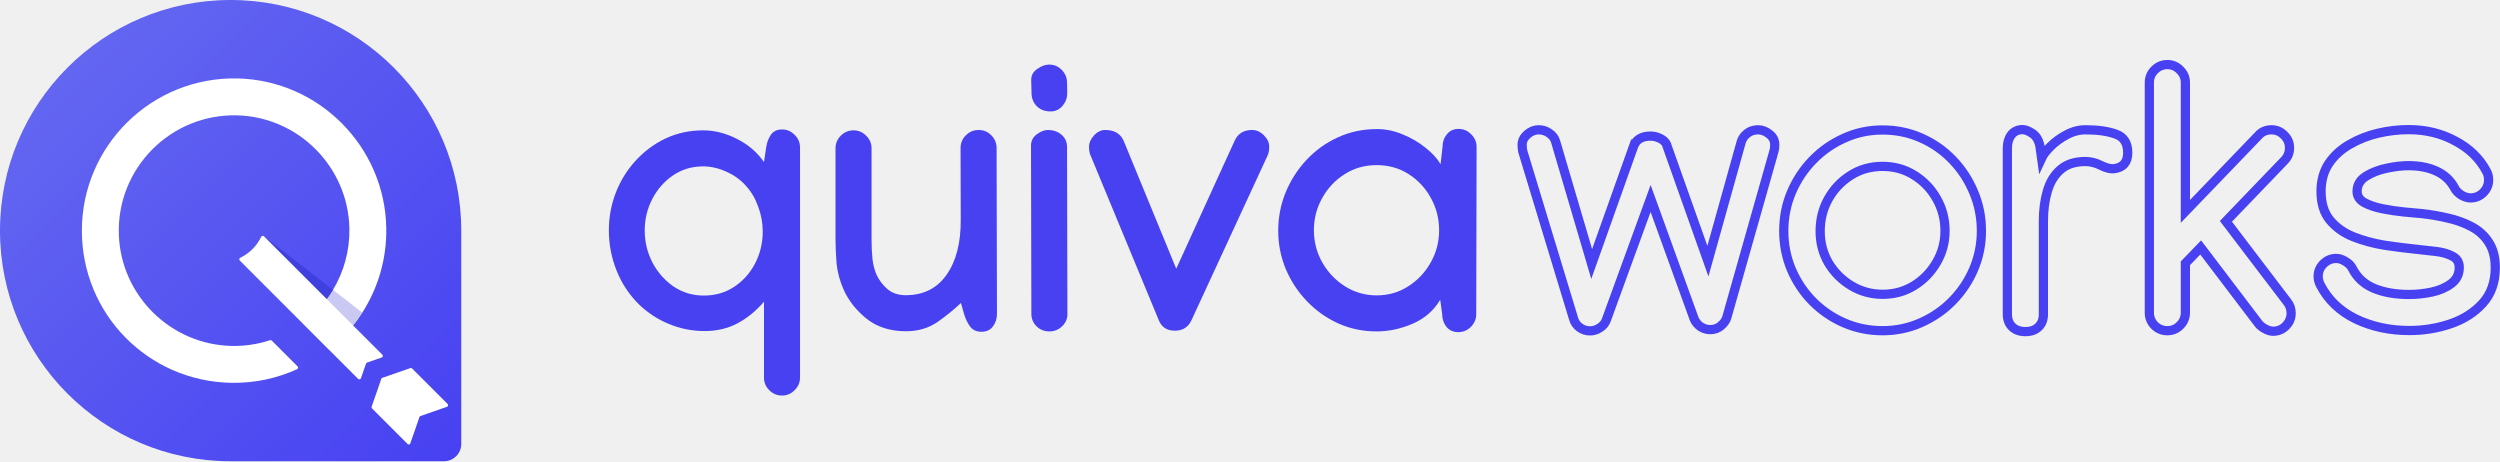
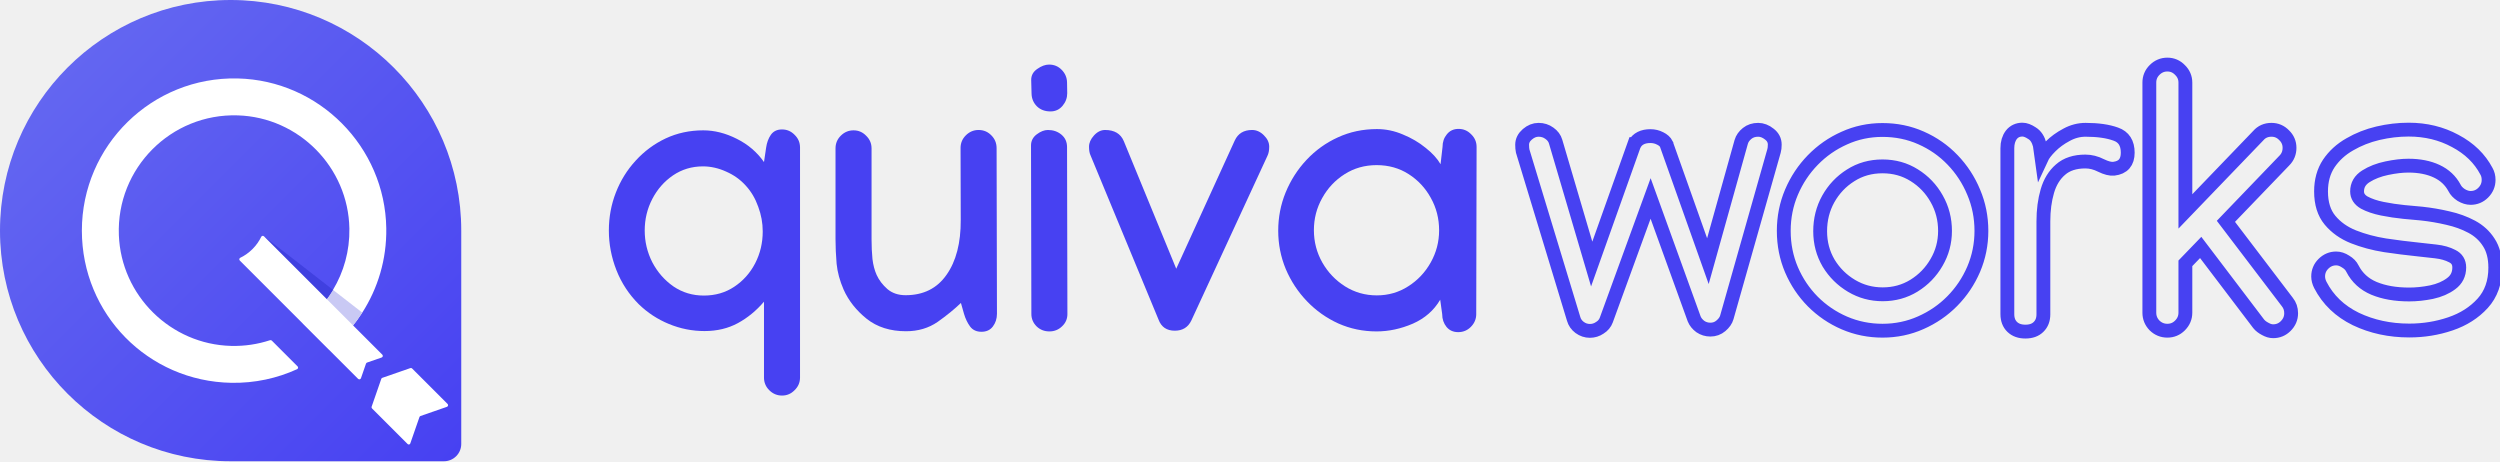
<svg xmlns="http://www.w3.org/2000/svg" width="2168" height="400" viewBox="0 0 2168 400" fill="none">
  <g clip-path="url(#clip0_90_69)">
    <path d="M528 199.906C528 188.344 530.031 177.354 534.094 166.938C538.156 156.521 543.885 147.302 551.281 139.281C558.677 131.156 567.323 124.75 577.219 120.062C587.219 115.375 598.104 113.031 609.875 113.031C619.562 113.031 629.25 115.479 638.938 120.375C648.729 125.271 656.594 131.99 662.531 140.531L664.406 127.875C665.031 123.604 666.385 119.958 668.469 116.938C670.656 113.812 673.885 112.25 678.156 112.25C682.427 112.25 686.073 113.812 689.094 116.938C692.219 119.958 693.781 123.604 693.781 127.875V327.406C693.781 331.677 692.219 335.323 689.094 338.344C686.073 341.469 682.427 343.031 678.156 343.031C673.885 343.031 670.188 341.469 667.062 338.344C664.042 335.323 662.531 331.677 662.531 327.406V261.625C655.865 269.438 648.312 275.635 639.875 280.219C631.438 284.802 621.802 287.094 610.969 287.094C600.344 287.094 590.083 285.062 580.188 281C570.292 276.938 561.542 271.208 553.938 263.812C545.396 255.271 538.938 245.427 534.562 234.281C530.188 223.135 528 211.677 528 199.906ZM609.562 144.281C599.979 144.281 591.333 146.885 583.625 152.094C576.021 157.302 570.031 164.125 565.656 172.562C561.281 181 559.094 190.115 559.094 199.906C559.094 209.594 561.281 218.76 565.656 227.406C570.135 235.948 576.229 242.927 583.938 248.344C591.75 253.656 600.552 256.312 610.344 256.312C620.344 256.312 629.146 253.76 636.75 248.656C644.458 243.552 650.5 236.781 654.875 228.344C659.25 219.906 661.438 210.688 661.438 200.688C661.438 193.396 660.135 186.26 657.531 179.281C655.031 172.198 651.438 166.104 646.75 161C642.062 155.792 636.385 151.729 629.719 148.812C623.052 145.792 616.333 144.281 609.562 144.281Z" fill="#4741F2" />
    <path d="M833.312 262.719C827.688 268.135 820.969 273.604 813.156 279.125C805.344 284.542 796.177 287.25 785.656 287.25C772.01 287.25 760.656 283.656 751.594 276.469C742.531 269.177 735.865 260.74 731.594 251.156C728.26 243.552 726.229 236.052 725.5 228.656C724.875 221.156 724.562 214.125 724.562 207.562V128.656C724.562 124.385 726.073 120.74 729.094 117.719C732.219 114.594 735.917 113.031 740.188 113.031C744.458 113.031 748.104 114.594 751.125 117.719C754.25 120.74 755.812 124.385 755.812 128.656V207.562C755.812 213.604 756.073 219.281 756.594 224.594C757.219 229.802 758.417 234.385 760.188 238.344C762.271 242.927 765.396 247.042 769.562 250.688C773.729 254.229 778.99 256 785.344 256C800.76 256 812.583 250.115 820.812 238.344C829.146 226.573 833.26 210.688 833.156 190.688L833 128.344C833 124.073 834.51 120.427 837.531 117.406C840.656 114.281 844.354 112.719 848.625 112.719C853 112.719 856.698 114.281 859.719 117.406C862.74 120.427 864.25 124.125 864.25 128.5L864.562 272.094C864.562 276.365 863.365 280.062 860.969 283.188C858.677 286.208 855.396 287.719 851.125 287.719C846.854 287.719 843.573 286.208 841.281 283.188C838.99 280.062 837.219 276.365 835.969 272.094L833.312 262.719Z" fill="#4741F2" />
    <path d="M910.969 96.625C906.177 96.625 902.271 95.167 899.25 92.25C896.229 89.229 894.667 85.531 894.562 81.156L894.25 69.281C894.25 65.323 896.021 62.146 899.562 59.75C903.104 57.25 906.49 56 909.719 56C914.094 56 917.74 57.51 920.656 60.531C923.677 63.552 925.24 67.198 925.344 71.469L925.5 80.844C925.5 84.906 924.146 88.552 921.438 91.781C918.729 95.01 915.24 96.625 910.969 96.625ZM894.094 126.156C894.094 122.198 895.76 118.969 899.094 116.469C902.427 113.969 905.656 112.719 908.781 112.719C913.365 112.719 917.271 114.073 920.5 116.781C923.729 119.49 925.344 123.083 925.344 127.562V127.719L925.656 272.406C925.656 276.573 924.094 280.115 920.969 283.031C917.948 285.948 914.302 287.406 910.031 287.406C905.656 287.406 901.958 285.948 898.938 283.031C895.917 280.01 894.406 276.417 894.406 272.25L894.094 126.156Z" fill="#4741F2" />
    <path d="M1085.81 112.719C1089.56 112.719 1092.95 114.229 1095.97 117.25C1099.09 120.271 1100.66 123.604 1100.66 127.25C1100.66 130.479 1100.14 133.135 1099.09 135.219L1033.16 277.875C1030.34 283.812 1025.55 286.781 1018.78 286.781C1011.8 286.781 1007.11 283.604 1004.72 277.25L945.656 134.594C944.823 132.823 944.406 130.375 944.406 127.25C944.406 123.917 945.812 120.688 948.625 117.562C951.542 114.333 954.771 112.719 958.312 112.719C966.438 112.719 971.854 115.948 974.562 122.406L1020.03 233.031L1070.81 121.781C1073.62 115.74 1078.62 112.719 1085.81 112.719Z" fill="#4741F2" />
    <path d="M1194.09 111.938C1201.8 111.938 1209.3 113.5 1216.59 116.625C1223.99 119.646 1230.55 123.5 1236.28 128.188C1242.11 132.771 1246.44 137.51 1249.25 142.406L1250.97 127.406C1250.97 123.135 1252.22 119.49 1254.72 116.469C1257.22 113.344 1260.6 111.781 1264.88 111.781C1269.15 111.781 1272.79 113.344 1275.81 116.469C1278.94 119.49 1280.5 123.135 1280.5 127.406V127.719L1280.19 272.406C1280.19 276.677 1278.62 280.375 1275.5 283.5C1272.48 286.521 1268.83 288.031 1264.56 288.031C1260.29 288.031 1256.91 286.521 1254.41 283.5C1251.91 280.375 1250.66 276.677 1250.66 272.406L1248.94 259.906C1243.52 269.177 1235.6 276.104 1225.19 280.688C1214.77 285.167 1204.3 287.406 1193.78 287.406C1182.01 287.406 1170.97 285.115 1160.66 280.531C1150.34 275.844 1141.28 269.438 1133.47 261.312C1125.66 253.188 1119.51 243.865 1115.03 233.344C1110.66 222.823 1108.47 211.729 1108.47 200.062C1108.47 188.5 1110.6 177.458 1114.88 166.938C1119.25 156.312 1125.29 146.885 1133 138.656C1140.81 130.323 1149.88 123.812 1160.19 119.125C1170.6 114.333 1181.91 111.938 1194.09 111.938ZM1248 199.75C1248 189.542 1245.6 180.167 1240.81 171.625C1236.12 163.083 1229.72 156.208 1221.59 151C1213.47 145.792 1204.2 143.188 1193.78 143.188C1183.57 143.188 1174.35 145.792 1166.12 151C1157.9 156.208 1151.39 163.135 1146.59 171.781C1141.8 180.323 1139.41 189.594 1139.41 199.594C1139.41 209.698 1141.85 219.073 1146.75 227.719C1151.65 236.26 1158.21 243.135 1166.44 248.344C1174.77 253.552 1183.94 256.156 1193.94 256.156C1203.94 256.156 1213 253.552 1221.12 248.344C1229.35 243.135 1235.86 236.26 1240.66 227.719C1245.55 219.073 1248 209.75 1248 199.75Z" fill="#4741F2" />
-     <path d="M1320 125.531C1320 122.094 1321.51 119.073 1324.53 116.469C1327.55 113.865 1330.78 112.562 1334.22 112.562C1337.76 112.562 1340.89 113.552 1343.59 115.531C1346.41 117.51 1348.23 119.958 1349.06 122.875L1380.31 228.969L1417.34 124.906H1417.5C1420.1 120.323 1424.69 118.031 1431.25 118.031C1434.27 118.031 1437.08 118.708 1439.69 120.062C1442.29 121.312 1444.11 122.979 1445.16 125.062V125.219L1481.09 226.469L1510 123.031C1510.83 120.219 1512.55 117.771 1515.16 115.688C1517.76 113.604 1520.94 112.562 1524.69 112.562C1528.02 112.562 1531.25 113.812 1534.38 116.312C1537.5 118.708 1539.06 121.729 1539.06 125.375C1539.06 127.667 1538.85 129.49 1538.44 130.844L1497.5 275.219C1496.77 277.823 1495.05 280.271 1492.34 282.562C1489.74 284.75 1486.72 285.844 1483.28 285.844C1480.05 285.844 1477.14 284.958 1474.53 283.188C1472.03 281.312 1470.26 279.125 1469.22 276.625L1431.41 172.094L1392.97 277.562C1391.93 280.375 1390.05 282.615 1387.34 284.281C1384.74 286.052 1381.88 286.938 1378.75 286.938C1375.52 286.938 1372.55 285.948 1369.84 283.969C1367.24 281.99 1365.52 279.542 1364.69 276.625L1320.47 131C1320.16 129.438 1320 127.615 1320 125.531ZM1632.5 112.719C1644.48 112.719 1655.62 115.01 1665.94 119.594C1676.35 124.177 1685.47 130.531 1693.28 138.656C1701.09 146.781 1707.19 156.104 1711.56 166.625C1716.04 177.146 1718.28 188.344 1718.28 200.219C1718.28 211.885 1716.04 222.979 1711.56 233.5C1707.08 243.917 1700.89 253.135 1692.97 261.156C1685.16 269.073 1676.04 275.323 1665.62 279.906C1655.31 284.49 1644.27 286.781 1632.5 286.781C1620.83 286.781 1609.79 284.542 1599.38 280.062C1589.06 275.583 1579.95 269.385 1572.03 261.469C1564.22 253.552 1558.07 244.385 1553.59 233.969C1549.11 223.448 1546.88 212.198 1546.88 200.219C1546.88 188.344 1549.11 177.146 1553.59 166.625C1558.07 156.104 1564.22 146.833 1572.03 138.812C1579.95 130.688 1589.06 124.333 1599.38 119.75C1609.69 115.062 1620.73 112.719 1632.5 112.719ZM1578.44 200.531C1578.44 210.635 1580.89 219.854 1585.78 228.188C1590.78 236.417 1597.4 242.979 1605.62 247.875C1613.85 252.771 1622.86 255.219 1632.66 255.219C1642.66 255.219 1651.72 252.719 1659.84 247.719C1668.07 242.615 1674.58 235.896 1679.38 227.562C1684.27 219.229 1686.72 210.115 1686.72 200.219C1686.72 190.115 1684.32 180.844 1679.53 172.406C1674.74 163.865 1668.23 157.042 1660 151.938C1651.88 146.833 1642.71 144.281 1632.5 144.281C1622.19 144.281 1612.97 146.885 1604.84 152.094C1596.72 157.198 1590.26 164.021 1585.47 172.562C1580.78 181 1578.44 190.323 1578.44 200.531ZM1845.16 132.406C1845.16 140.74 1841.15 145.375 1833.12 146.312C1830.21 146.625 1826.51 145.688 1822.03 143.5C1817.55 141.208 1813.02 140.062 1808.44 140.062C1799.38 140.062 1792.19 142.406 1786.88 147.094C1781.56 151.677 1777.76 157.875 1775.47 165.688C1773.18 173.5 1772.03 182.25 1772.03 191.938V272.562C1772.03 277.146 1770.62 280.792 1767.81 283.5C1765.1 286.208 1761.3 287.562 1756.41 287.562C1751.61 287.562 1747.81 286.208 1745 283.5C1742.19 280.792 1740.78 277.094 1740.78 272.406V128.5C1740.78 123.812 1741.93 119.958 1744.22 116.938C1746.61 113.917 1749.84 112.406 1753.91 112.406C1756.3 112.406 1759.06 113.448 1762.19 115.531C1765.42 117.51 1767.66 120.948 1768.91 125.844L1770.47 137.094C1771.82 134.177 1774.43 130.792 1778.28 126.938C1782.14 123.083 1786.72 119.75 1792.03 116.938C1797.34 114.021 1802.86 112.562 1808.59 112.562C1819.22 112.562 1827.97 113.812 1834.84 116.312C1841.72 118.708 1845.16 124.073 1845.16 132.406ZM1863.91 71.625C1863.91 67.354 1865.42 63.708 1868.44 60.688C1871.56 57.562 1875.26 56 1879.53 56C1883.8 56 1887.45 57.562 1890.47 60.688C1893.59 63.708 1895.16 67.354 1895.16 71.625V183.344L1958.44 117.562C1961.35 114.229 1965.16 112.562 1969.84 112.562C1974.11 112.562 1977.76 114.125 1980.78 117.25C1983.91 120.271 1985.47 123.917 1985.47 128.188C1985.47 132.562 1983.96 136.26 1980.94 139.281L1930.31 191.938L1983.59 261.938C1985.78 264.646 1986.88 267.875 1986.88 271.625C1986.88 275.896 1985.31 279.594 1982.19 282.719C1979.17 285.74 1975.52 287.25 1971.25 287.25C1969.06 287.25 1966.77 286.573 1964.38 285.219C1961.98 283.969 1960.1 282.51 1958.75 280.844L1908.44 214.594L1895.16 228.344V271.156C1895.16 275.427 1893.59 279.125 1890.47 282.25C1887.45 285.271 1883.8 286.781 1879.53 286.781C1875.26 286.781 1871.56 285.271 1868.44 282.25C1865.42 279.125 1863.91 275.427 1863.91 271.156V71.625ZM2088.75 112.406C2103.65 112.406 2117.14 115.688 2129.22 122.25C2141.41 128.708 2150.42 137.458 2156.25 148.5C2157.5 150.688 2158.12 153.188 2158.12 156C2158.12 160.271 2156.56 163.969 2153.44 167.094C2150.42 170.115 2146.77 171.625 2142.5 171.625C2139.9 171.625 2137.19 170.792 2134.38 169.125C2131.67 167.354 2129.74 165.323 2128.59 163.031C2125.16 156.573 2120 151.729 2113.12 148.5C2106.25 145.271 2098.07 143.656 2088.59 143.656C2083.07 143.656 2076.82 144.385 2069.84 145.844C2062.86 147.302 2056.82 149.646 2051.72 152.875C2046.61 156.104 2044.06 160.479 2044.06 166C2044.06 170.062 2046.15 173.292 2050.31 175.688C2054.58 177.979 2059.79 179.75 2065.94 181C2072.19 182.25 2078.44 183.188 2084.69 183.812C2090.94 184.333 2096.04 184.802 2100 185.219C2107.71 186.052 2115.31 187.354 2122.81 189.125C2130.31 190.792 2137.19 193.292 2143.44 196.625C2149.69 199.958 2154.64 204.49 2158.28 210.219C2162.03 215.948 2163.91 223.24 2163.91 232.094C2163.91 244.698 2160.26 255.01 2152.97 263.031C2145.68 271.052 2136.35 276.99 2125 280.844C2113.65 284.698 2101.77 286.625 2089.38 286.625C2072.4 286.625 2056.93 283.292 2042.97 276.625C2029.11 269.854 2018.85 260.01 2012.19 247.094C2010.94 244.594 2010.31 242.146 2010.31 239.75C2010.31 235.479 2011.82 231.833 2014.84 228.812C2017.97 225.688 2021.67 224.125 2025.94 224.125C2028.65 224.125 2031.35 225.01 2034.06 226.781C2036.88 228.448 2038.85 230.479 2040 232.875C2044.06 240.792 2050.31 246.521 2058.75 250.062C2067.29 253.604 2077.45 255.375 2089.22 255.375C2095.47 255.375 2101.93 254.698 2108.59 253.344C2115.36 251.885 2121.04 249.438 2125.62 246C2130.31 242.562 2132.66 237.875 2132.66 231.938C2132.66 227.354 2130.62 224.073 2126.56 222.094C2122.6 220.01 2117.81 218.656 2112.19 218.031C2106.67 217.406 2101.51 216.833 2096.72 216.312C2087.55 215.375 2078.07 214.177 2068.28 212.719C2058.49 211.156 2049.38 208.708 2040.94 205.375C2032.6 202.042 2025.83 197.25 2020.62 191C2015.42 184.75 2012.81 176.417 2012.81 166C2012.81 156.625 2015.05 148.552 2019.53 141.781C2024.11 135.01 2030.16 129.49 2037.66 125.219C2045.16 120.844 2053.33 117.615 2062.19 115.531C2071.15 113.448 2080 112.406 2088.75 112.406Z" stroke="#4741F2" stroke-width="8" />
+     <path d="M1320 125.531C1320 122.094 1321.51 119.073 1324.53 116.469C1327.55 113.865 1330.78 112.562 1334.22 112.562C1337.76 112.562 1340.89 113.552 1343.59 115.531C1346.41 117.51 1348.23 119.958 1349.06 122.875L1380.31 228.969L1417.34 124.906H1417.5C1420.1 120.323 1424.69 118.031 1431.25 118.031C1434.27 118.031 1437.08 118.708 1439.69 120.062C1442.29 121.312 1444.11 122.979 1445.16 125.062V125.219L1481.09 226.469L1510 123.031C1510.83 120.219 1512.55 117.771 1515.16 115.688C1517.76 113.604 1520.94 112.562 1524.69 112.562C1528.02 112.562 1531.25 113.812 1534.38 116.312C1537.5 118.708 1539.06 121.729 1539.06 125.375C1539.06 127.667 1538.85 129.49 1538.44 130.844L1497.5 275.219C1496.77 277.823 1495.05 280.271 1492.34 282.562C1489.74 284.75 1486.72 285.844 1483.28 285.844C1480.05 285.844 1477.14 284.958 1474.53 283.188C1472.03 281.312 1470.26 279.125 1469.22 276.625L1431.41 172.094L1392.97 277.562C1391.93 280.375 1390.05 282.615 1387.34 284.281C1384.74 286.052 1381.88 286.938 1378.75 286.938C1375.52 286.938 1372.55 285.948 1369.84 283.969C1367.24 281.99 1365.52 279.542 1364.69 276.625L1320.47 131C1320.16 129.438 1320 127.615 1320 125.531ZM1632.5 112.719C1644.48 112.719 1655.62 115.01 1665.94 119.594C1676.35 124.177 1685.47 130.531 1693.28 138.656C1701.09 146.781 1707.19 156.104 1711.56 166.625C1716.04 177.146 1718.28 188.344 1718.28 200.219C1718.28 211.885 1716.04 222.979 1711.56 233.5C1707.08 243.917 1700.89 253.135 1692.97 261.156C1685.16 269.073 1676.04 275.323 1665.62 279.906C1655.31 284.49 1644.27 286.781 1632.5 286.781C1620.83 286.781 1609.79 284.542 1599.38 280.062C1589.06 275.583 1579.95 269.385 1572.03 261.469C1564.22 253.552 1558.07 244.385 1553.59 233.969C1549.11 223.448 1546.88 212.198 1546.88 200.219C1546.88 188.344 1549.11 177.146 1553.59 166.625C1558.07 156.104 1564.22 146.833 1572.03 138.812C1579.95 130.688 1589.06 124.333 1599.38 119.75C1609.69 115.062 1620.73 112.719 1632.5 112.719ZM1578.44 200.531C1578.44 210.635 1580.89 219.854 1585.78 228.188C1590.78 236.417 1597.4 242.979 1605.62 247.875C1613.85 252.771 1622.86 255.219 1632.66 255.219C1642.66 255.219 1651.72 252.719 1659.84 247.719C1668.07 242.615 1674.58 235.896 1679.38 227.562C1684.27 219.229 1686.72 210.115 1686.72 200.219C1686.72 190.115 1684.32 180.844 1679.53 172.406C1674.74 163.865 1668.23 157.042 1660 151.938C1651.88 146.833 1642.71 144.281 1632.5 144.281C1622.19 144.281 1612.97 146.885 1604.84 152.094C1596.72 157.198 1590.26 164.021 1585.47 172.562C1580.78 181 1578.44 190.323 1578.44 200.531ZM1845.16 132.406C1845.16 140.74 1841.15 145.375 1833.12 146.312C1830.21 146.625 1826.51 145.688 1822.03 143.5C1817.55 141.208 1813.02 140.062 1808.44 140.062C1799.38 140.062 1792.19 142.406 1786.88 147.094C1781.56 151.677 1777.76 157.875 1775.47 165.688C1773.18 173.5 1772.03 182.25 1772.03 191.938V272.562C1772.03 277.146 1770.62 280.792 1767.81 283.5C1765.1 286.208 1761.3 287.562 1756.41 287.562C1751.61 287.562 1747.81 286.208 1745 283.5C1742.19 280.792 1740.78 277.094 1740.78 272.406V128.5C1740.78 123.812 1741.93 119.958 1744.22 116.938C1746.61 113.917 1749.84 112.406 1753.91 112.406C1756.3 112.406 1759.06 113.448 1762.19 115.531C1765.42 117.51 1767.66 120.948 1768.91 125.844L1770.47 137.094C1771.82 134.177 1774.43 130.792 1778.28 126.938C1782.14 123.083 1786.72 119.75 1792.03 116.938C1797.34 114.021 1802.86 112.562 1808.59 112.562C1819.22 112.562 1827.97 113.812 1834.84 116.312C1841.72 118.708 1845.16 124.073 1845.16 132.406ZM1863.91 71.625C1863.91 67.354 1865.42 63.708 1868.44 60.688C1871.56 57.562 1875.26 56 1879.53 56C1883.8 56 1887.45 57.562 1890.47 60.688C1893.59 63.708 1895.16 67.354 1895.16 71.625V183.344L1958.44 117.562C1961.35 114.229 1965.16 112.562 1969.84 112.562C1974.11 112.562 1977.76 114.125 1980.78 117.25C1983.91 120.271 1985.47 123.917 1985.47 128.188C1985.47 132.562 1983.96 136.26 1980.94 139.281L1930.31 191.938L1983.59 261.938C1985.78 264.646 1986.88 267.875 1986.88 271.625C1986.88 275.896 1985.31 279.594 1982.19 282.719C1979.17 285.74 1975.52 287.25 1971.25 287.25C1969.06 287.25 1966.77 286.573 1964.38 285.219C1961.98 283.969 1960.1 282.51 1958.75 280.844L1908.44 214.594L1895.16 228.344V271.156C1895.16 275.427 1893.59 279.125 1890.47 282.25C1887.45 285.271 1883.8 286.781 1879.53 286.781C1875.26 286.781 1871.56 285.271 1868.44 282.25C1865.42 279.125 1863.91 275.427 1863.91 271.156V71.625ZM2088.75 112.406C2103.65 112.406 2117.14 115.688 2129.22 122.25C2141.41 128.708 2150.42 137.458 2156.25 148.5C2157.5 150.688 2158.12 153.188 2158.12 156C2158.12 160.271 2156.56 163.969 2153.44 167.094C2150.42 170.115 2146.77 171.625 2142.5 171.625C2139.9 171.625 2137.19 170.792 2134.38 169.125C2131.67 167.354 2129.74 165.323 2128.59 163.031C2125.16 156.573 2120 151.729 2113.12 148.5C2106.25 145.271 2098.07 143.656 2088.59 143.656C2083.07 143.656 2076.82 144.385 2069.84 145.844C2062.86 147.302 2056.82 149.646 2051.72 152.875C2046.61 156.104 2044.06 160.479 2044.06 166C2044.06 170.062 2046.15 173.292 2050.31 175.688C2054.58 177.979 2059.79 179.75 2065.94 181C2072.19 182.25 2078.44 183.188 2084.69 183.812C2090.94 184.333 2096.04 184.802 2100 185.219C2107.71 186.052 2115.31 187.354 2122.81 189.125C2130.31 190.792 2137.19 193.292 2143.44 196.625C2149.69 199.958 2154.64 204.49 2158.28 210.219C2162.03 215.948 2163.91 223.24 2163.91 232.094C2163.91 244.698 2160.26 255.01 2152.97 263.031C2145.68 271.052 2136.35 276.99 2125 280.844C2113.65 284.698 2101.77 286.625 2089.38 286.625C2072.4 286.625 2056.93 283.292 2042.97 276.625C2029.11 269.854 2018.85 260.01 2012.19 247.094C2010.94 244.594 2010.31 242.146 2010.31 239.75C2010.31 235.479 2011.82 231.833 2014.84 228.812C2017.97 225.688 2021.67 224.125 2025.94 224.125C2028.65 224.125 2031.35 225.01 2034.06 226.781C2036.88 228.448 2038.85 230.479 2040 232.875C2044.06 240.792 2050.31 246.521 2058.75 250.062C2067.29 253.604 2077.45 255.375 2089.22 255.375C2095.47 255.375 2101.93 254.698 2108.59 253.344C2115.36 251.885 2121.04 249.438 2125.62 246C2130.31 242.562 2132.66 237.875 2132.66 231.938C2132.66 227.354 2130.62 224.073 2126.56 222.094C2122.6 220.01 2117.81 218.656 2112.19 218.031C2106.67 217.406 2101.51 216.833 2096.72 216.312C2087.55 215.375 2078.07 214.177 2068.28 212.719C2058.49 211.156 2049.38 208.708 2040.94 205.375C2032.6 202.042 2025.83 197.25 2020.62 191C2015.42 184.75 2012.81 176.417 2012.81 166C2012.81 156.625 2015.05 148.552 2019.53 141.781C2024.11 135.01 2030.16 129.49 2037.66 125.219C2045.16 120.844 2053.33 117.615 2062.19 115.531C2071.15 113.448 2080 112.406 2088.75 112.406Z" stroke="#4741F2" stroke-width="12" />
    <path d="M200 0C89.543 2e-05 -2e-05 89.543 0 200C2e-05 310.457 89.543 400 200 400L385 400C393.284 400 400 393.284 400 385L400 200C400 89.543 310.457 -2e-05 200 0Z" fill="url(#paint0_linear_90_69)" />
    <path d="M334.98 197.93C335.4 224.88 327.7 250.04 314.16 271.11C311.28 275.61 308.13 279.92 304.74 284.02C298.95 291.01 292.47 297.4 285.38 303.07L262.58 280.27C270.06 274.71 276.74 268.13 282.41 260.73C282.98 259.98 283.55 259.22 284.09 258.45C284.65 257.69 285.2 256.91 285.72 256.13C286.26 255.35 286.78 254.56 287.28 253.77C287.79 252.99 288.27 252.21 288.75 251.41C288.76 251.39 288.77 251.38 288.78 251.36C298.09 235.86 303.33 217.64 302.98 198.19C302.04 145.15 259.22 101.71 206.19 100.05C148.33 98.24 100.91 145.87 103.07 203.8C105.02 256.27 147.89 298.62 200.39 299.97C212.21 300.27 223.58 298.51 234.19 295.02C234.72 294.85 235.31 294.98 235.71 295.38L258.06 317.73C258.8 318.47 258.58 319.73 257.63 320.16C240.32 328.06 221 332.33 200.67 331.98C128.38 330.73 71 272.3 71 200C71 126.19 131.88 66.35 206.06 68.03C276.67 69.64 333.9 127.32 334.98 197.93Z" fill="white" />
    <path d="M363.749 361.678L355.806 384.547C355.469 385.517 354.233 385.801 353.507 385.075L322.595 354.162C322.218 353.785 322.089 353.226 322.264 352.722L325.054 344.686L330.659 328.522C330.799 328.12 331.115 327.803 331.518 327.663L347.688 322.051L355.908 319.191C356.412 319.016 356.972 319.144 357.35 319.522L388.147 350.319C388.929 351.102 388.624 352.433 387.578 352.797C379.943 355.449 372.308 358.101 364.674 360.753C364.24 360.904 363.899 361.244 363.749 361.678Z" fill="white" />
    <path d="M314.16 271.11C311.28 275.61 308.13 279.92 304.74 284.02C297.29 276.25 289.86 268.5 282.41 260.73L282.4 260.72C282.98 259.97 283.54 259.22 284.09 258.45C284.65 257.69 285.19 256.91 285.72 256.13C286.25 255.35 286.77 254.56 287.28 253.77C287.78 252.99 288.27 252.2 288.75 251.41C288.76 251.39 288.77 251.38 288.78 251.36C297.24 257.94 305.7 264.53 314.16 271.11Z" fill="#C9C9F4" />
    <path d="M288.783 251.356C286.833 254.597 284.703 257.727 282.403 260.717C264.602 242.144 246.801 223.572 229 205C238.849 212.589 248.689 220.194 258.518 227.815C268.62 235.648 278.708 243.495 288.783 251.356Z" fill="#4040E0" />
    <path d="M317.402 315.333L313.025 327.972C312.663 329.019 311.33 329.325 310.547 328.542L207.955 225.95C207.229 225.224 207.428 224 208.35 223.552C212.19 221.691 215.792 219.161 218.974 215.979C222.164 212.789 224.689 209.192 226.554 205.359C227.003 204.437 228.226 204.24 228.951 204.965L331.538 307.552C332.321 308.335 332.014 309.668 330.968 310.03L318.328 314.406C317.894 314.557 317.552 314.898 317.402 315.333Z" fill="white" />
  </g>
  <defs>
    <linearGradient id="paint0_linear_90_69" x1="58.579" y1="58.579" x2="395.607" y2="395.607" gradientUnits="userSpaceOnUse">
      <stop stop-color="#6366F1" />
      <stop offset="1" stop-color="#4741F2" />
    </linearGradient>
    <clipPath id="clip0_90_69">
      <rect width="2168" height="400" fill="white" />
    </clipPath>
  </defs>
</svg>
